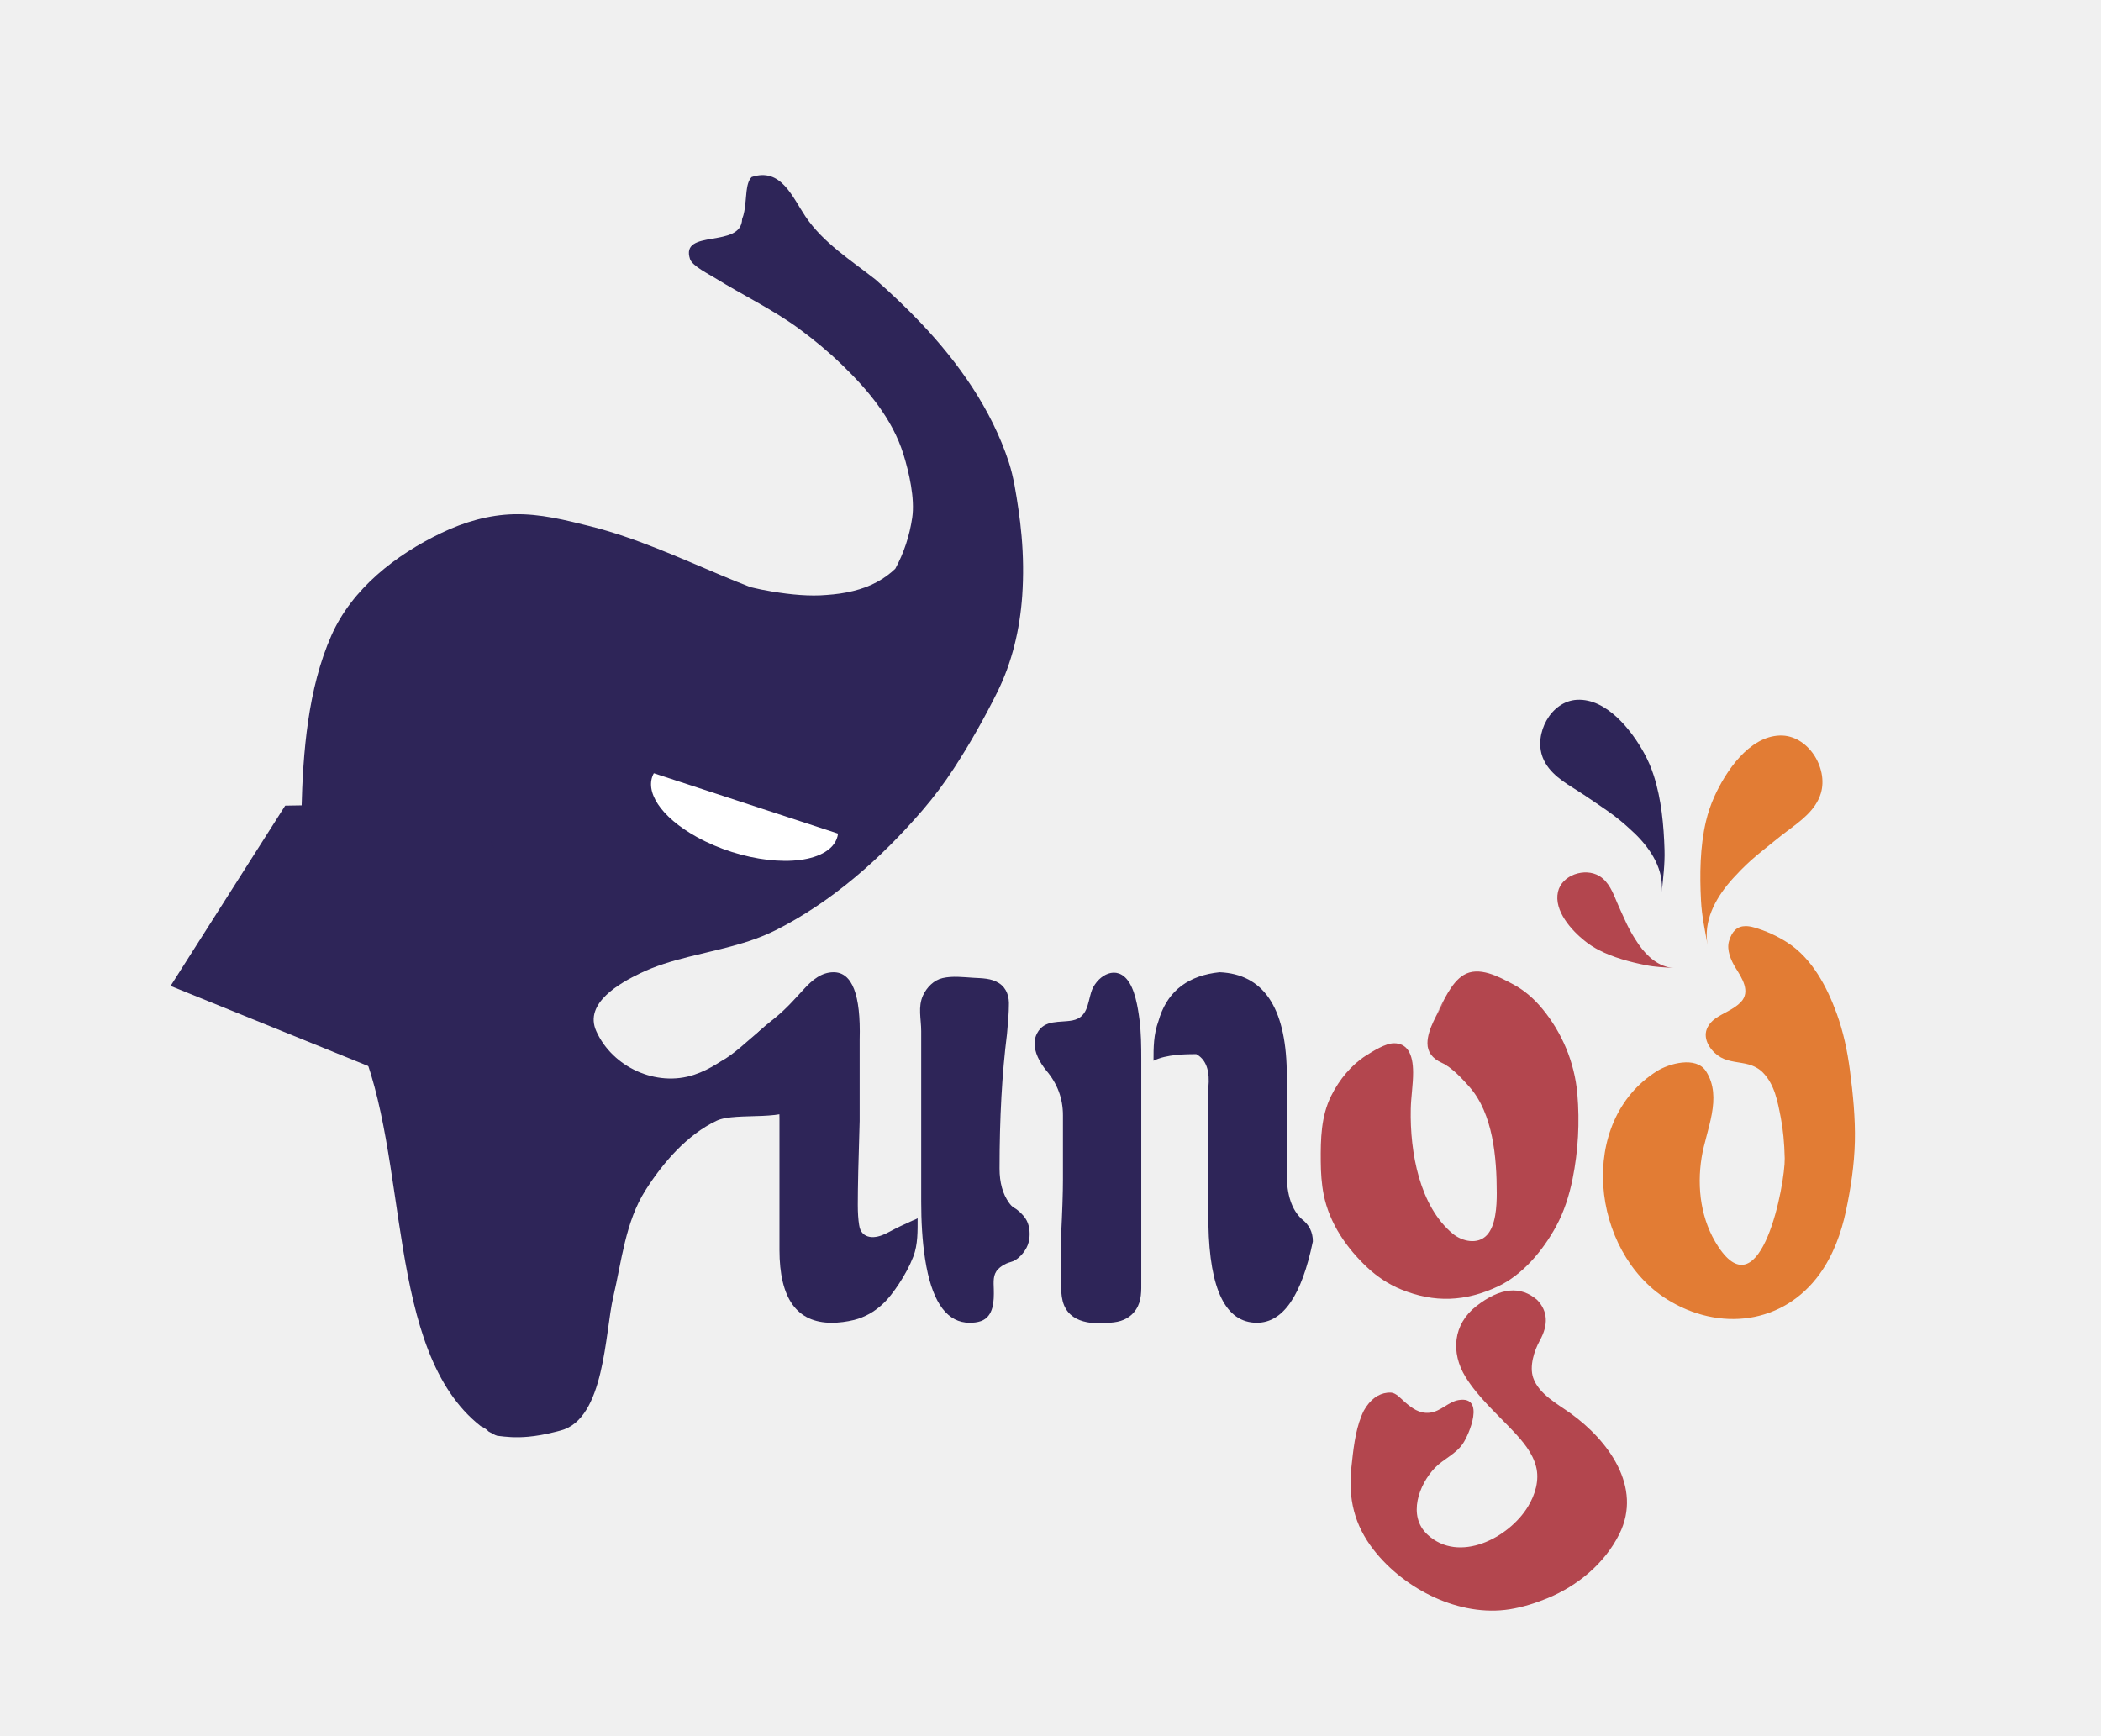
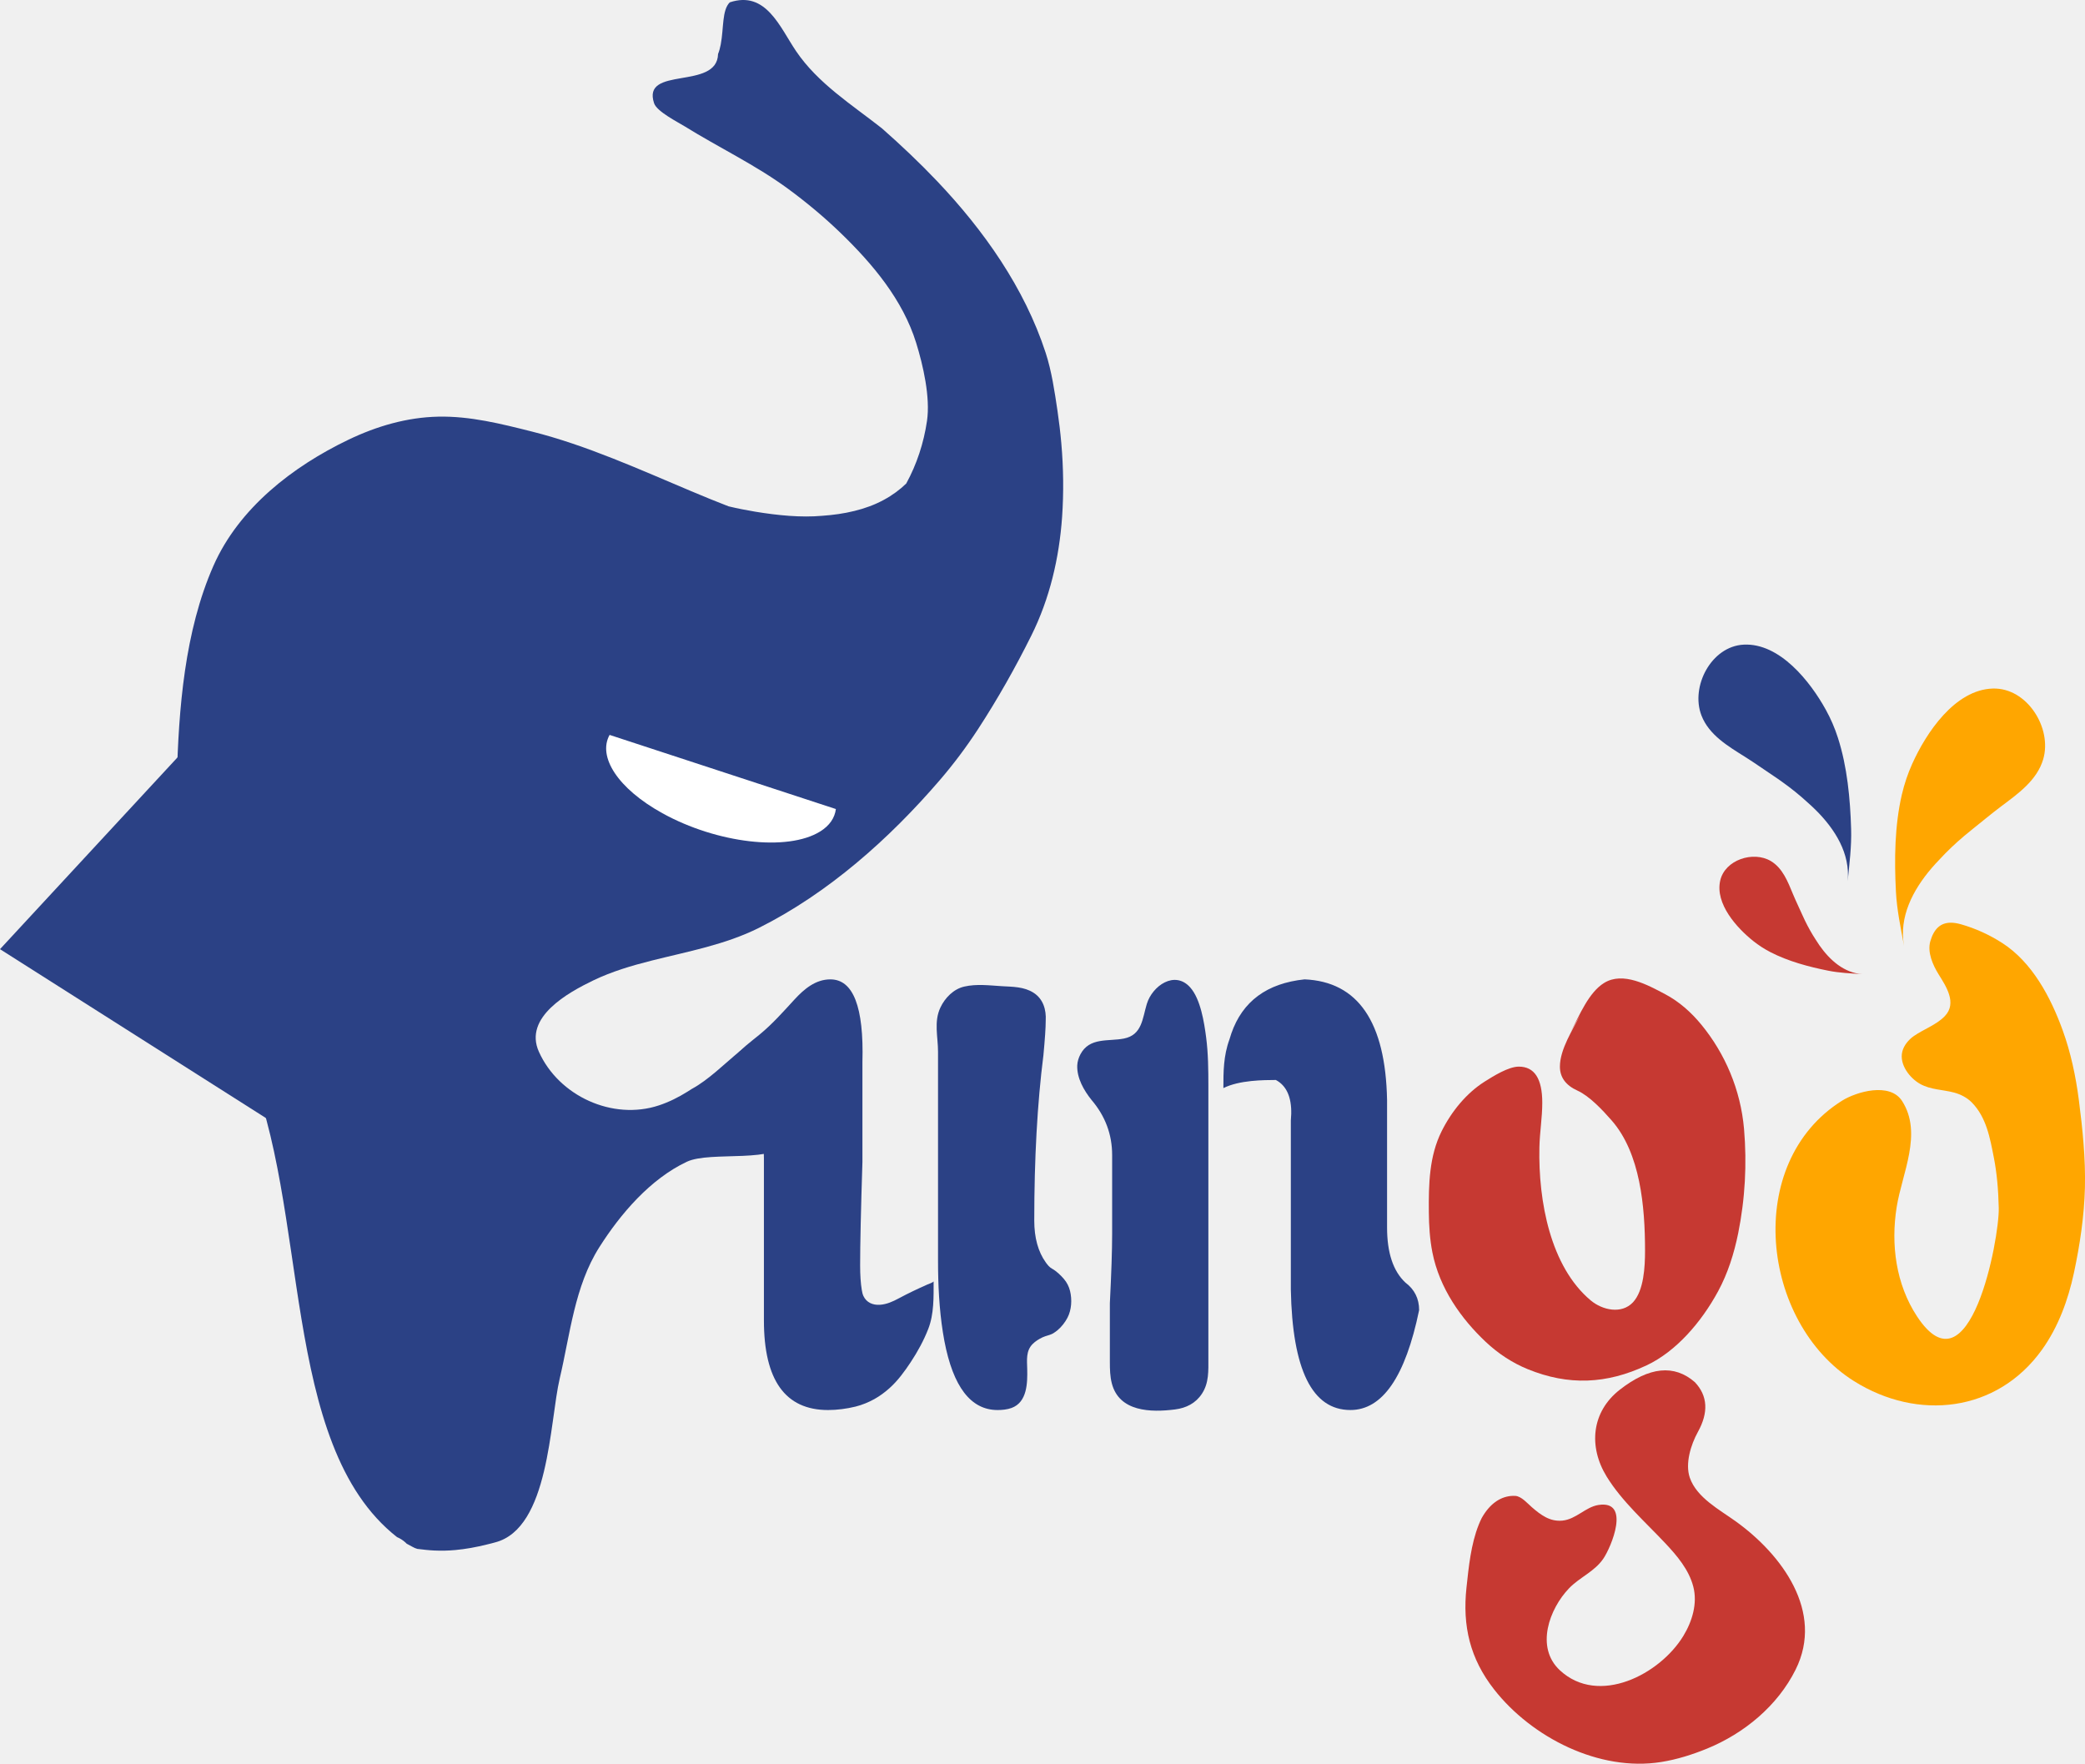
- <svg xmlns="http://www.w3.org/2000/svg" version="1.1" id="Layer_1" x="0px" y="0px" width="320.619px" height="264.948px" viewBox="0 0 320.619 264.948" style="enable-background:new 0 0 320.619 264.948;" xml:space="preserve">
-   <path style="fill:#2E2558;" d="M155.896,81.82c-0.119-1.371-0.281-2.733-0.48-4.078c-0.352-2.369-0.721-4.905-1.466-7.188  c-2.637-8.081-7.687-15.222-13.499-21.339c-2.172-2.284-4.472-4.457-6.847-6.55c-3.741-2.944-7.956-5.58-10.67-9.598  c-2.01-2.981-3.737-7.544-8.229-6.047c-0.979,0.979-0.734,3.183-1.12,5.224c-0.078,0.408-0.181,0.81-0.334,1.189  c-0.113,4.555-9.515,1.421-7.947,6.122c0.344,1.034,2.948,2.337,3.817,2.877c4.227,2.626,8.756,4.767,12.78,7.715  c2.318,1.699,4.529,3.54,6.595,5.538c3.968,3.84,7.7,8.275,9.364,13.63c0.868,2.788,1.778,6.776,1.347,9.703  c-0.403,2.744-1.27,5.385-2.578,7.774c-0.786,0.764-1.712,1.45-2.805,2.041c-1.125,0.609-2.348,1.055-3.639,1.368  c-1.287,0.321-2.642,0.507-4.027,0.603c-2.594,0.229-5.457-0.047-8.297-0.515c-1.109-0.183-2.212-0.402-3.308-0.664  c-6.112-2.354-12.659-5.527-19.371-7.791c-1.678-0.565-3.367-1.075-5.067-1.501c-3.822-0.959-7.66-1.931-11.631-1.846  c-3.898,0.083-7.656,1.189-11.155,2.867c-6.913,3.315-13.603,8.485-16.762,15.648c-3.585,8.128-4.336,17.798-4.554,26.59  c-0.069,2.795,0.032,5.594,0.38,8.37c0.301,2.405,0.733,4.794,1.279,7.156c0.644,2.784,1.434,5.533,2.325,8.248  c0.749,2.247,1.573,4.483,2.473,6.726c0.436,0.74,0.822,1.482,1.177,2.229c0.356,0.744,0.681,1.49,0.993,2.258  c8.007,18.072,4.041,47.582,18.73,59.094c0.385,0.164,0.748,0.391,1.068,0.689c0.065,0.061,0.101,0.096,0.135,0.133  c0.046,0.023,0.092,0.045,0.17,0.09c0.189,0.113,0.384,0.219,0.581,0.316c0.127,0.061,0.208,0.102,0.262,0.129  c0.052,0.018,0.094,0.033,0.176,0.062c0.04,0.016,0.081,0.031,0.123,0.045c0.7,0.086,1.409,0.172,2.124,0.203  c0.878,0.041,1.759,0.02,2.605-0.059c0.62-0.057,1.266-0.143,1.938-0.262s1.371-0.27,2.096-0.453  c0.294-0.062,0.604-0.156,0.903-0.234c6.752-1.74,6.76-14.969,8.034-20.379c1.292-5.479,1.838-11.438,4.917-16.293  c2.637-4.156,6.34-8.477,10.862-10.609c3.012-1.42,11.22,0.363,12.93-2.717c0.304-0.546-2.227-3.331-3.846-5.654  c-0.18-0.258-0.348-0.51-0.5-0.754c-1.314-2.076,0.15-3.669,0.881-5.432c-0.35,0.015-0.7,0.025-1.048,0.066  c-0.248,0.028-0.484-0.014-0.708-0.091c-0.16,0.132-0.316,0.265-0.485,0.39c-0.218,0.163-0.442,0.321-0.669,0.479  c-1.887,1.559-3.887,3.559-5.918,4.655c-0.186,0.116-0.37,0.234-0.555,0.351c-1.112,0.695-2.281,1.283-3.535,1.699  c-5.758,1.912-12.449-1.162-14.917-6.66c-1.932-4.301,3.661-7.366,6.728-8.848c2.318-1.12,4.799-1.85,7.29-2.479  c4.495-1.133,9.124-1.967,13.307-4.059c8.631-4.32,16.218-11.077,22.475-18.354c1.728-2.009,3.317-4.136,4.764-6.355  c2.428-3.729,4.629-7.625,6.611-11.608c2.282-4.583,3.462-9.628,3.822-14.724C156.201,87.912,156.162,84.862,155.896,81.82z" />
-   <path style="fill:#2E2558;" d="M83.114,144.759c0,0-0.389,0.617-1.032,1.673c-0.636,1.077-1.521,2.592-2.536,4.323  c-4.055,6.924-10.139,17.309-10.139,17.309l0,0L26.033,150.48l17.49-27.519c0,0,7.109-0.12,14.217-0.24  c2.368-0.046,4.737-0.091,6.84-0.139c2.847-0.422,5.02-0.383,6.678,0.449c1.658,0.832,2.801,2.458,3.587,5.208  c0.824,1.646,1.752,3.497,2.681,5.348c0.929,1.852,1.859,3.714,2.69,5.375C81.875,142.284,83.114,144.759,83.114,144.759z" />
-   <path style="fill:#2E2558;" d="M118.948,190.759v-20.115c0-2.849-0.952-4.848-2.847-5.992c-0.166-0.178-0.322-0.354-0.467-0.527  c-0.145-0.174-0.28-0.345-0.402-0.515c-0.236-0.329-0.442-0.679-0.61-1.042c-0.084-0.182-0.159-0.367-0.223-0.555  c-1.062-3.091,1.968-5.09,4.011-6.77c1.618-1.33,2.935-2.832,4.345-4.363c1.185-1.286,2.601-2.491,4.447-2.491  c2.846,0,4.171,3.424,3.984,10.271v12.411c-0.191,5.992-0.285,10.271-0.285,12.84c0,1.199,0.068,2.219,0.205,3.058  c0.045,0.279,0.103,0.536,0.203,0.751c0.386,0.828,1.184,1.148,2.049,1.093c0.846-0.055,1.62-0.408,2.356-0.805  c1.156-0.621,2.328-1.174,3.527-1.706c0.077-0.035,0.79-0.286,0.79-0.404c0,1.95,0.057,4.054-0.66,5.899  c-0.562,1.447-1.317,2.827-2.171,4.121c-0.771,1.168-1.611,2.323-2.66,3.26c-0.566,0.506-1.205,0.979-1.869,1.348  c-0.715,0.397-1.531,0.733-2.327,0.93c-1.096,0.271-2.297,0.431-3.427,0.431C121.603,201.886,118.948,198.182,118.948,190.759z   M140.578,183.411c0-0.145,0-0.309,0-0.488c0-5.552,0-25.529,0-25.547c0-1.854-0.539-3.71,0.292-5.482  c0.569-1.213,1.643-2.312,2.977-2.613c1.528-0.348,3.107-0.141,4.651-0.047c1.367,0.082,2.761,0.052,3.958,0.824  c1.189,0.769,1.582,2.098,1.5,3.467c0,0.855-0.098,2.287-0.285,4.279c-0.76,5.992-1.138,12.84-1.138,20.544  c0,2.142,0.48,3.881,1.441,5.217c0.213,0.296,0.442,0.584,0.768,0.762c0.535,0.293,1.085,0.821,1.478,1.283  c0.37,0.434,0.626,0.939,0.76,1.494c0.258,1.071,0.193,2.318-0.318,3.308c-0.287,0.557-0.74,1.143-1.223,1.545  c-0.16,0.133-0.33,0.259-0.513,0.375c-0.383,0.244-0.945,0.323-1.363,0.522c-0.447,0.214-0.884,0.478-1.234,0.832  c-0.847,0.855-0.699,1.991-0.673,3.097c0.041,1.736,0.005,4.138-1.952,4.848c-0.536,0.194-1.156,0.256-1.723,0.256  c-0.216,0-0.427-0.012-0.633-0.036c-3.166-0.37-5.224-3.586-6.171-9.649C140.729,189.355,140.578,186.291,140.578,183.411z" />
-   <path style="fill:#2E2558;" d="M162.208,180.06v-9.844c0-2.568-0.854-4.848-2.561-6.848c-0.952-1.19-1.836-2.721-1.773-4.301  c0.018-0.459,0.174-0.95,0.386-1.355c1.13-2.165,3.485-1.59,5.407-1.971c2.269-0.448,2.296-2.49,2.848-4.301  c0.683-2.244,3.466-4.214,5.393-2.047c1.289,1.448,1.736,4.359,1.975,6.19c0.26,2.001,0.279,4.057,0.279,6.072  c0,0,0,33.781,0,33.811c0,1.546,0.086,3.05-0.803,4.401c-0.776,1.18-1.951,1.771-3.33,1.948c-3.01,0.385-6.941,0.302-7.86-3.232  c-0.228-0.872-0.245-1.794-0.245-2.689v-7.275C162.111,184.914,162.208,182.059,162.208,180.06z M196.363,163.368v15.835  c0,3.144,0.756,5.424,2.275,6.848c1.139,0.856,1.709,2,1.709,3.424c-1.709,8.278-4.555,12.411-8.539,12.411  c-4.744,0-7.213-4.988-7.4-14.979v-20.971c0.217-2.281-0.248-3.864-1.395-4.75c-0.143-0.11-0.297-0.21-0.465-0.299  c-1.518,0.01-4.518,0.01-6.518,1.01c0-2,0-4,0.762-6.073c0.069-0.247,0.146-0.487,0.227-0.722c1.387-3.986,4.417-6.225,9.098-6.714  C192.755,148.677,196.171,153.672,196.363,163.368z" />
-   <path style="fill:#E27C34;" d="M266.377,141.349c-1.253,0.01-2.073,0.753-2.524,2.293c-0.401,1.368,0.314,2.973,1.023,4.113  c0.93,1.498,2.324,3.575,0.781,5.193c-1.042,1.092-2.628,1.627-3.851,2.479c-0.647,0.451-1.245,1.153-1.438,1.941  c-0.392,1.597,0.931,3.295,2.236,4.02c1.303,0.723,2.82,0.689,4.223,1.069c0.788,0.214,1.585,0.622,2.164,1.208  c1.834,1.856,2.279,4.445,2.758,6.898c0.352,1.794,0.552,3.871,0.604,6.232c0.083,3.827-3.605,23.414-10.152,13.462  c-2.627-3.994-3.271-8.924-2.531-13.577c0.668-4.201,3.252-9.137,0.682-13.167c-1.526-2.395-5.705-1.153-7.459-0.057  c-12.324,7.708-10.092,27.575,1.473,34.839c7.922,4.974,17.775,3.895,23.363-3.91c2.021-2.823,3.24-6.163,3.961-9.531  c0.742-3.479,1.28-7.057,1.367-10.616c0.087-3.587-0.297-7.343-0.758-10.896c-0.385-2.951-1.004-5.876-2.023-8.677  c-1.48-4.066-3.777-8.422-7.526-10.816c-1.58-1.01-3.284-1.785-5.087-2.301C267.191,141.413,266.764,141.347,266.377,141.349z" />
-   <path style="fill:#FFFFFF;" d="M99.776,118.02c-1.499,2.701,0.999,6.652,6.558,9.727c6.786,3.752,15.556,4.771,19.588,2.277  c1.196-0.737,1.827-1.706,1.966-2.794L99.776,118.02z" />
-   <path style="fill:#B3464E;" d="M241.872,143.638c-2.053-1.633-4.771-4.626-4.123-7.515c0.58-2.591,4.112-3.728,6.29-2.431  c1.477,0.881,2.117,2.58,2.744,4.09c0.352,0.848,0.754,1.672,1.127,2.51c0.119,0.269,0.243,0.535,0.373,0.803  c0.389,0.8,0.828,1.592,1.336,2.37c0.146,0.238,0.302,0.474,0.463,0.704c1.297,1.845,3.055,3.414,5.324,3.574  c-1.438-0.102-2.84-0.15-4.26-0.436c-2.423-0.486-4.963-1.164-7.168-2.306C243.226,144.611,242.521,144.155,241.872,143.638z" />
-   <path style="fill:#2E2558;" d="M250.867,114.891c-1.926-3.49-5.719-8.318-10.209-8.084c-4.026,0.212-6.626,5.215-5.236,8.804  c0.945,2.438,3.329,3.824,5.43,5.148c1.183,0.743,2.312,1.551,3.474,2.323c0.372,0.247,0.741,0.5,1.105,0.764  c1.101,0.785,2.176,1.64,3.214,2.6c0.318,0.28,0.632,0.571,0.938,0.873c2.434,2.408,4.336,5.439,4.001,8.881  c0.213-2.181,0.493-4.292,0.428-6.489c-0.112-3.754-0.483-7.733-1.636-11.32C251.984,117.165,251.477,115.994,250.867,114.891z" />
-   <path style="fill:#E27C34;" d="M261.598,121.624c1.719-3.829,5.286-9.223,10.02-9.362c4.245-0.125,7.404,4.903,6.255,8.792  c-0.781,2.636-3.164,4.299-5.256,5.869c-1.176,0.881-2.293,1.829-3.445,2.739c-0.367,0.291-0.734,0.588-1.096,0.895  c-1.087,0.919-2.142,1.912-3.146,3.006c-0.313,0.324-0.616,0.656-0.91,0.998c-2.346,2.737-4.084,6.083-3.435,9.667  c-0.413-2.269-0.89-4.463-1.007-6.776c-0.203-3.948-0.159-8.157,0.738-12.021C260.625,124.106,261.054,122.835,261.598,121.624z" />
-   <path style="fill:#B3464E;" d="M230.926,218.434c-2.466-2.625-5.384-5.194-7.279-8.273c-2.292-3.723-1.896-8.045,1.621-10.794  c3.663-2.863,6.776-3.177,9.337-0.936c1.593,1.694,1.713,3.758,0.366,6.188c-0.861,1.555-1.602,3.916-1.001,5.668  c0.852,2.483,3.697,3.982,5.705,5.426c5.732,4.12,11.021,11.239,7.441,18.423c-2.243,4.503-6.395,7.925-11.005,9.811  c-1.832,0.749-3.74,1.351-5.698,1.664c-7.68,1.229-16.072-3.035-20.76-9.025c-2.982-3.811-3.941-7.864-3.425-12.643  c0.278-2.572,0.554-5.391,1.521-7.809c0.113-0.281,0.234-0.557,0.368-0.824c0.977-1.741,2.235-2.594,3.583-2.743  c0.193-0.021,0.389-0.025,0.586-0.015c0.762,0.041,1.522,0.938,2.064,1.407c1.119,0.968,2.24,1.811,3.784,1.665  c1.72-0.163,2.876-1.692,4.49-1.943c4.051-0.63,1.588,5.239,0.6,6.678c-1.109,1.616-2.927,2.296-4.253,3.673  c-2.43,2.526-4.221,7.321-1.139,10.184c4.81,4.466,12.428,0.517,15.336-4.264c1.096-1.8,1.779-4.027,1.242-6.111  C233.869,221.729,232.386,219.987,230.926,218.434z" />
-   <path style="fill:#B3464E;" d="M215.644,163.704c0,1.861-0.316,3.682-0.357,5.537c-0.148,6.741,1.381,14.843,6.372,19.027  c1.444,1.211,3.843,1.752,5.255,0.234c1.35-1.45,1.496-4.395,1.496-6.4c0-5.5-0.584-12.119-4.146-16.189  c-1.125-1.285-2.751-3.026-4.242-3.701c-1.459-0.66-2.188-1.656-2.188-2.984c0-2.161,1.622-4.631,2.525-6.413  c-0.396,0.684-0.796,1.366-1.166,2.069c1.089-2.069,2.223-4.879,4.144-6.059c2.341-1.437,5.413,0.26,7.584,1.411  c1.71,0.906,3.209,2.221,4.501,3.799c2.911,3.555,4.864,8.04,5.288,12.943c0.093,1.078,0.146,2.162,0.162,3.248  c0.017,1.086-0.006,2.174-0.066,3.259c-0.062,1.084-0.16,2.166-0.298,3.24s-0.312,2.141-0.525,3.195  c-0.515,2.544-1.294,4.995-2.495,7.213c-2.082,3.844-5.221,7.483-8.885,9.205c-4.987,2.343-9.709,2.536-14.764,0.475  c-1.902-0.776-3.658-1.923-5.225-3.397c-3.023-2.849-5.744-6.633-6.623-11.122c-0.32-1.634-0.426-3.313-0.439-4.984  c-0.031-3.485,0.042-6.936,1.578-10.035c1.252-2.525,3.129-4.777,5.338-6.175c1.104-0.697,2.982-1.872,4.26-1.872  C214.669,159.228,215.643,160.72,215.644,163.704z" />
+ <svg xmlns="http://www.w3.org/2000/svg" version="1.1" id="Layer_1" x="0px" y="0px" width="259.021px" height="219.096px" viewBox="0 0 259.021 219.096" style="enable-background:new 0 0 259.021 219.096;" xml:space="preserve">
+   <path style="fill:#2B4185;" d="M131.85,55.093c-0.119-1.37-0.281-2.732-0.48-4.077c-0.352-2.369-0.721-4.905-1.466-7.188  c-2.637-8.081-7.688-15.222-13.499-21.339c-2.172-2.284-4.472-4.457-6.847-6.55c-3.741-2.944-7.956-5.58-10.67-9.599  c-2.011-2.98-3.737-7.544-8.229-6.047c-0.979,0.979-0.734,3.184-1.12,5.225c-0.078,0.407-0.181,0.81-0.334,1.188  c-0.113,4.555-9.515,1.421-7.947,6.122c0.345,1.034,2.948,2.337,3.817,2.877c4.228,2.626,8.756,4.768,12.78,7.715  c2.317,1.699,4.528,3.54,6.595,5.538c3.968,3.84,7.7,8.275,9.364,13.63c0.868,2.788,1.777,6.776,1.347,9.703  c-0.403,2.744-1.27,5.385-2.578,7.774c-0.786,0.764-1.712,1.45-2.805,2.041c-1.125,0.608-2.348,1.055-3.639,1.368  c-1.287,0.32-2.643,0.507-4.027,0.603c-2.594,0.229-5.457-0.047-8.297-0.515c-1.109-0.184-2.212-0.402-3.309-0.664  c-6.111-2.354-12.658-5.527-19.37-7.791c-1.679-0.565-3.367-1.075-5.067-1.501c-3.822-0.959-7.66-1.932-11.631-1.847  c-3.898,0.083-7.656,1.189-11.155,2.867c-6.913,3.315-13.603,8.485-16.762,15.648c-3.585,8.128-4.336,17.798-4.555,26.59  c-0.068,2.795,0.032,5.594,0.381,8.37c0.301,2.405,0.732,4.794,1.278,7.156c0.645,2.783,1.435,5.532,2.325,8.248  c0.749,2.246,1.573,4.482,2.473,6.726c0.437,0.74,0.822,1.482,1.178,2.229c0.355,0.744,0.681,1.49,0.993,2.259  c8.007,18.071,4.041,47.582,18.729,59.094c0.385,0.164,0.748,0.391,1.068,0.688c0.064,0.062,0.101,0.097,0.135,0.134  c0.046,0.022,0.092,0.045,0.17,0.09c0.189,0.113,0.384,0.219,0.581,0.315c0.127,0.062,0.208,0.103,0.262,0.129  c0.052,0.019,0.094,0.033,0.176,0.062c0.04,0.016,0.081,0.031,0.123,0.045c0.7,0.086,1.409,0.172,2.124,0.203  c0.878,0.041,1.76,0.02,2.605-0.06c0.62-0.057,1.266-0.143,1.938-0.262c0.673-0.119,1.371-0.27,2.097-0.453  c0.294-0.062,0.604-0.155,0.902-0.233c6.752-1.74,6.761-14.97,8.034-20.379c1.292-5.479,1.838-11.438,4.917-16.293  c2.637-4.156,6.34-8.478,10.862-10.609c3.012-1.42,11.22,0.363,12.93-2.717c0.305-0.546-2.227-3.331-3.846-5.654  c-0.18-0.258-0.348-0.51-0.5-0.754c-1.314-2.076,0.15-3.669,0.881-5.432c-0.35,0.015-0.7,0.024-1.048,0.065  c-0.248,0.028-0.484-0.014-0.708-0.091c-0.16,0.132-0.316,0.265-0.485,0.39c-0.218,0.163-0.441,0.321-0.669,0.479  c-1.887,1.559-3.887,3.559-5.918,4.655c-0.186,0.115-0.37,0.233-0.555,0.351c-1.112,0.695-2.281,1.283-3.535,1.699  c-5.758,1.912-12.449-1.162-14.917-6.66c-1.932-4.301,3.661-7.366,6.728-8.848c2.318-1.12,4.8-1.851,7.29-2.479  c4.495-1.133,9.124-1.967,13.308-4.059c8.631-4.32,16.218-11.077,22.475-18.354c1.729-2.009,3.317-4.136,4.765-6.354  c2.428-3.729,4.629-7.625,6.61-11.608c2.283-4.583,3.462-9.628,3.822-14.724C132.154,61.185,132.115,58.135,131.85,55.093z" />
+   <path style="fill:#2B4185;" d="M57.18,122.538c0,0-0.493,0.537-1.316,1.46c-0.819,0.945-1.962,2.275-3.271,3.796  C47.36,133.875,39.509,143,39.509,143l0,0L0,117.91l22.15-23.929c0,0,7.015,1.16,14.029,2.317c2.338,0.381,4.676,0.763,6.753,1.093  c2.876,0.096,5.007,0.524,6.488,1.642c1.482,1.117,2.314,2.921,2.594,5.769c0.515,1.768,1.095,3.755,1.676,5.742  c0.582,1.989,1.162,3.988,1.682,5.771C56.406,119.88,57.18,122.538,57.18,122.538z" />
+   <path style="fill:#2B4185;" d="M94.902,164.032v-20.115c0-2.849-0.952-4.848-2.847-5.992c-0.166-0.178-0.322-0.354-0.468-0.526  c-0.145-0.174-0.279-0.346-0.401-0.516c-0.236-0.328-0.442-0.679-0.61-1.042c-0.084-0.182-0.159-0.366-0.223-0.555  c-1.062-3.091,1.968-5.09,4.011-6.77c1.618-1.33,2.935-2.832,4.345-4.363c1.186-1.286,2.602-2.491,4.447-2.491  c2.846,0,4.171,3.424,3.984,10.271v12.41c-0.191,5.992-0.285,10.271-0.285,12.841c0,1.198,0.067,2.219,0.205,3.058  c0.045,0.279,0.103,0.536,0.203,0.751c0.386,0.828,1.184,1.148,2.049,1.093c0.846-0.055,1.62-0.408,2.355-0.805  c1.156-0.621,2.328-1.174,3.527-1.706c0.077-0.035,0.79-0.286,0.79-0.404c0,1.95,0.057,4.055-0.66,5.899  c-0.562,1.447-1.317,2.827-2.171,4.121c-0.771,1.168-1.611,2.323-2.66,3.26c-0.565,0.506-1.205,0.979-1.869,1.348  c-0.715,0.397-1.53,0.733-2.327,0.931c-1.096,0.271-2.297,0.431-3.427,0.431C97.556,175.159,94.902,171.455,94.902,164.032z   M116.532,156.684c0-0.146,0-0.31,0-0.488c0-5.552,0-25.529,0-25.547c0-1.854-0.539-3.71,0.292-5.482  c0.569-1.213,1.643-2.312,2.977-2.612c1.528-0.349,3.107-0.142,4.651-0.048c1.367,0.082,2.761,0.053,3.958,0.824  c1.189,0.77,1.582,2.099,1.5,3.467c0,0.855-0.098,2.287-0.285,4.279c-0.76,5.992-1.138,12.84-1.138,20.544  c0,2.143,0.479,3.881,1.441,5.217c0.213,0.296,0.441,0.584,0.768,0.763c0.535,0.293,1.085,0.82,1.478,1.282  c0.37,0.435,0.626,0.939,0.761,1.494c0.258,1.071,0.192,2.318-0.318,3.309c-0.287,0.557-0.74,1.143-1.223,1.545  c-0.16,0.133-0.33,0.259-0.514,0.375c-0.383,0.244-0.944,0.322-1.362,0.521c-0.447,0.214-0.885,0.479-1.234,0.832  c-0.847,0.855-0.699,1.991-0.673,3.098c0.041,1.735,0.005,4.138-1.952,4.848c-0.536,0.194-1.156,0.256-1.723,0.256  c-0.217,0-0.428-0.012-0.634-0.036c-3.166-0.37-5.224-3.586-6.171-9.648C116.683,162.628,116.532,159.564,116.532,156.684z" />
+   <path style="fill:#2B4185;" d="M138.162,153.333v-9.844c0-2.568-0.854-4.848-2.561-6.848c-0.952-1.19-1.836-2.722-1.773-4.302  c0.019-0.459,0.174-0.949,0.386-1.354c1.131-2.165,3.485-1.59,5.407-1.971c2.27-0.448,2.296-2.49,2.849-4.302  c0.683-2.244,3.466-4.214,5.393-2.047c1.289,1.448,1.736,4.359,1.975,6.19c0.261,2.001,0.279,4.057,0.279,6.071  c0,0,0,33.781,0,33.812c0,1.546,0.086,3.05-0.803,4.401c-0.776,1.18-1.951,1.771-3.33,1.947c-3.01,0.386-6.941,0.303-7.86-3.231  c-0.228-0.872-0.245-1.794-0.245-2.689v-7.274C138.064,158.187,138.162,155.332,138.162,153.333z M172.316,136.641v15.835  c0,3.144,0.756,5.424,2.274,6.848c1.14,0.856,1.709,2,1.709,3.424c-1.709,8.278-4.555,12.411-8.538,12.411  c-4.744,0-7.214-4.988-7.4-14.979v-20.972c0.217-2.281-0.248-3.863-1.396-4.75c-0.143-0.109-0.297-0.21-0.465-0.299  c-1.518,0.01-4.518,0.01-6.518,1.01c0-2,0-4,0.762-6.072c0.069-0.247,0.146-0.487,0.228-0.723c1.387-3.985,4.417-6.225,9.098-6.714  C168.709,121.95,172.125,126.945,172.316,136.641z" />
+   <path style="fill:#FFA600;" d="M242.331,114.622c-1.253,0.01-2.073,0.753-2.523,2.293c-0.401,1.368,0.313,2.974,1.022,4.113  c0.93,1.498,2.324,3.575,0.781,5.193c-1.042,1.092-2.628,1.627-3.851,2.479c-0.647,0.451-1.245,1.153-1.438,1.941  c-0.392,1.597,0.931,3.295,2.236,4.02c1.303,0.723,2.819,0.689,4.223,1.069c0.788,0.214,1.585,0.622,2.164,1.208  c1.834,1.855,2.279,4.444,2.758,6.897c0.353,1.794,0.552,3.871,0.604,6.232c0.083,3.827-3.605,23.414-10.152,13.462  c-2.627-3.994-3.271-8.924-2.531-13.577c0.668-4.201,3.252-9.137,0.683-13.167c-1.526-2.395-5.705-1.153-7.459-0.057  c-12.324,7.708-10.093,27.574,1.473,34.839c7.922,4.974,17.775,3.895,23.363-3.91c2.021-2.823,3.239-6.163,3.961-9.531  c0.742-3.479,1.279-7.057,1.367-10.616c0.087-3.587-0.298-7.343-0.759-10.896c-0.385-2.951-1.004-5.876-2.022-8.677  c-1.48-4.066-3.777-8.422-7.526-10.816c-1.58-1.01-3.284-1.785-5.087-2.301C243.145,114.686,242.719,114.62,242.331,114.622z" />
+   <path style="fill:#FFFFFF;" d="M75.73,91.293c-1.499,2.701,0.999,6.652,6.558,9.728c6.786,3.752,15.557,4.771,19.588,2.276  c1.196-0.736,1.827-1.706,1.966-2.794L75.73,91.293z" />
+   <path style="fill:#C63932;" d="M217.825,116.911c-2.053-1.633-4.771-4.626-4.123-7.515c0.58-2.591,4.112-3.729,6.29-2.432  c1.478,0.882,2.117,2.58,2.744,4.091c0.352,0.848,0.754,1.672,1.127,2.51c0.119,0.269,0.243,0.535,0.373,0.803  c0.389,0.8,0.828,1.592,1.336,2.37c0.146,0.238,0.302,0.474,0.463,0.704c1.297,1.845,3.055,3.414,5.324,3.574  c-1.438-0.103-2.84-0.15-4.26-0.437c-2.424-0.486-4.963-1.164-7.168-2.306C219.18,117.884,218.475,117.427,217.825,116.911z" />
+   <path style="fill:#2B4185;" d="M226.82,88.164c-1.926-3.49-5.719-8.317-10.209-8.084c-4.026,0.212-6.626,5.215-5.236,8.804  c0.945,2.438,3.329,3.824,5.431,5.148c1.183,0.743,2.312,1.551,3.474,2.323c0.372,0.247,0.741,0.5,1.104,0.764  c1.102,0.785,2.177,1.64,3.215,2.6c0.317,0.28,0.632,0.571,0.938,0.873c2.435,2.408,4.336,5.439,4.001,8.882  c0.213-2.182,0.493-4.292,0.428-6.489c-0.111-3.754-0.482-7.733-1.636-11.32C227.938,90.438,227.431,89.267,226.82,88.164z" />
+   <path style="fill:#FFA600;" d="M237.552,94.896c1.719-3.829,5.285-9.224,10.02-9.362c4.245-0.125,7.404,4.903,6.255,8.792  c-0.781,2.636-3.164,4.299-5.256,5.869c-1.176,0.881-2.293,1.829-3.445,2.739c-0.367,0.291-0.733,0.588-1.096,0.895  c-1.087,0.919-2.142,1.912-3.146,3.006c-0.313,0.324-0.616,0.656-0.91,0.998c-2.347,2.737-4.084,6.083-3.436,9.667  c-0.413-2.269-0.89-4.463-1.007-6.775c-0.203-3.948-0.159-8.157,0.738-12.021C236.579,97.379,237.008,96.108,237.552,94.896z" />
+   <path style="fill:#C63932;" d="M206.88,191.707c-2.466-2.625-5.384-5.193-7.278-8.272c-2.292-3.724-1.896-8.045,1.621-10.794  c3.662-2.863,6.775-3.178,9.337-0.937c1.593,1.694,1.713,3.758,0.365,6.188c-0.86,1.555-1.602,3.916-1.001,5.668  c0.853,2.482,3.697,3.981,5.705,5.426c5.732,4.12,11.021,11.239,7.441,18.423c-2.243,4.503-6.396,7.925-11.005,9.812  c-1.832,0.748-3.74,1.351-5.698,1.663c-7.68,1.229-16.072-3.034-20.76-9.024c-2.982-3.812-3.941-7.864-3.425-12.644  c0.277-2.571,0.554-5.391,1.521-7.809c0.113-0.281,0.234-0.557,0.368-0.824c0.977-1.741,2.235-2.594,3.583-2.743  c0.193-0.021,0.389-0.024,0.586-0.015c0.762,0.041,1.522,0.938,2.064,1.407c1.118,0.968,2.239,1.811,3.783,1.665  c1.721-0.163,2.876-1.692,4.49-1.943c4.051-0.63,1.588,5.239,0.601,6.678c-1.109,1.616-2.928,2.296-4.254,3.674  c-2.43,2.525-4.221,7.32-1.139,10.184c4.811,4.466,12.428,0.517,15.336-4.264c1.096-1.801,1.779-4.027,1.242-6.111  C209.822,195.002,208.34,193.26,206.88,191.707z" />
+   <path style="fill:#C63932;" d="M191.598,136.977c0,1.86-0.316,3.682-0.357,5.537c-0.147,6.74,1.381,14.843,6.372,19.026  c1.444,1.211,3.843,1.752,5.255,0.234c1.351-1.45,1.496-4.396,1.496-6.4c0-5.5-0.584-12.119-4.146-16.188  c-1.125-1.285-2.752-3.026-4.242-3.701c-1.459-0.66-2.188-1.656-2.188-2.984c0-2.161,1.622-4.631,2.525-6.413  c-0.396,0.685-0.796,1.366-1.166,2.069c1.089-2.069,2.223-4.879,4.144-6.059c2.341-1.438,5.413,0.26,7.584,1.41  c1.71,0.906,3.209,2.222,4.501,3.8c2.911,3.555,4.864,8.04,5.288,12.942c0.093,1.078,0.146,2.162,0.162,3.248  c0.017,1.086-0.006,2.174-0.065,3.259c-0.062,1.084-0.16,2.166-0.299,3.24c-0.138,1.074-0.312,2.142-0.524,3.195  c-0.516,2.544-1.294,4.995-2.495,7.213c-2.082,3.844-5.221,7.483-8.885,9.205c-4.987,2.343-9.709,2.536-14.765,0.475  c-1.901-0.775-3.657-1.923-5.225-3.396c-3.023-2.85-5.744-6.633-6.623-11.122c-0.32-1.634-0.426-3.313-0.439-4.984  c-0.03-3.484,0.042-6.936,1.578-10.035c1.252-2.524,3.129-4.776,5.338-6.175c1.104-0.697,2.982-1.872,4.261-1.872  C190.623,132.5,191.597,133.993,191.598,136.977z" />
</svg>
